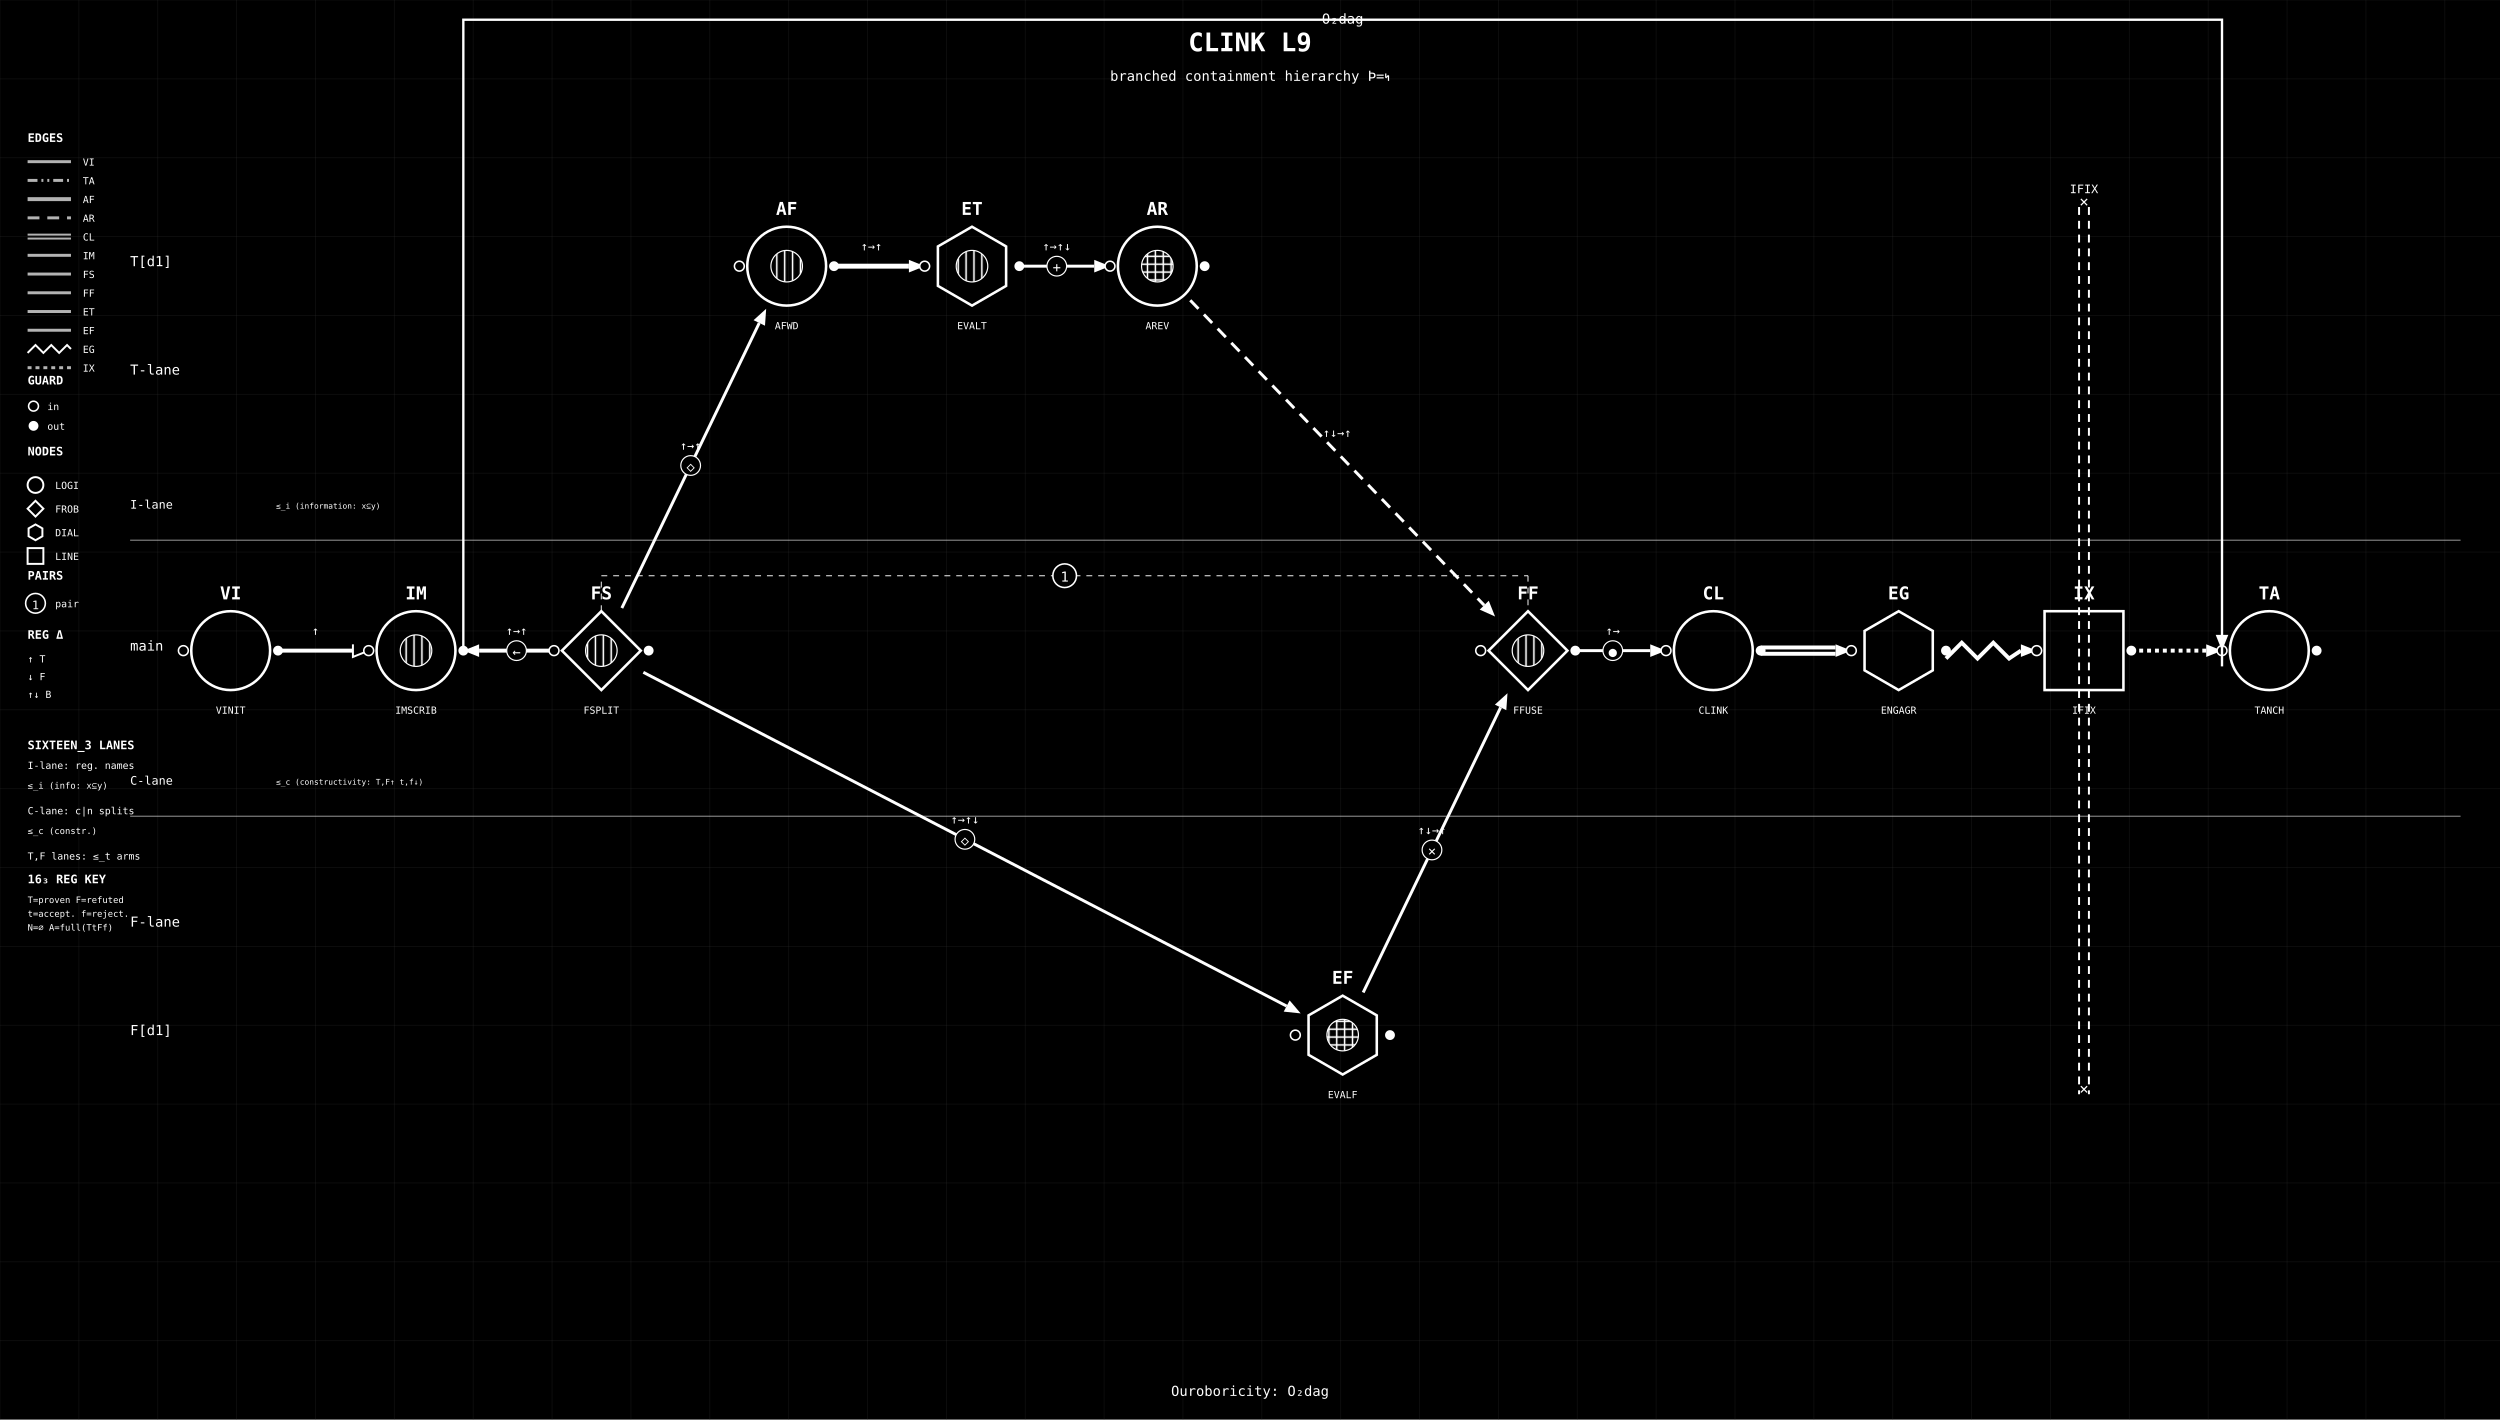
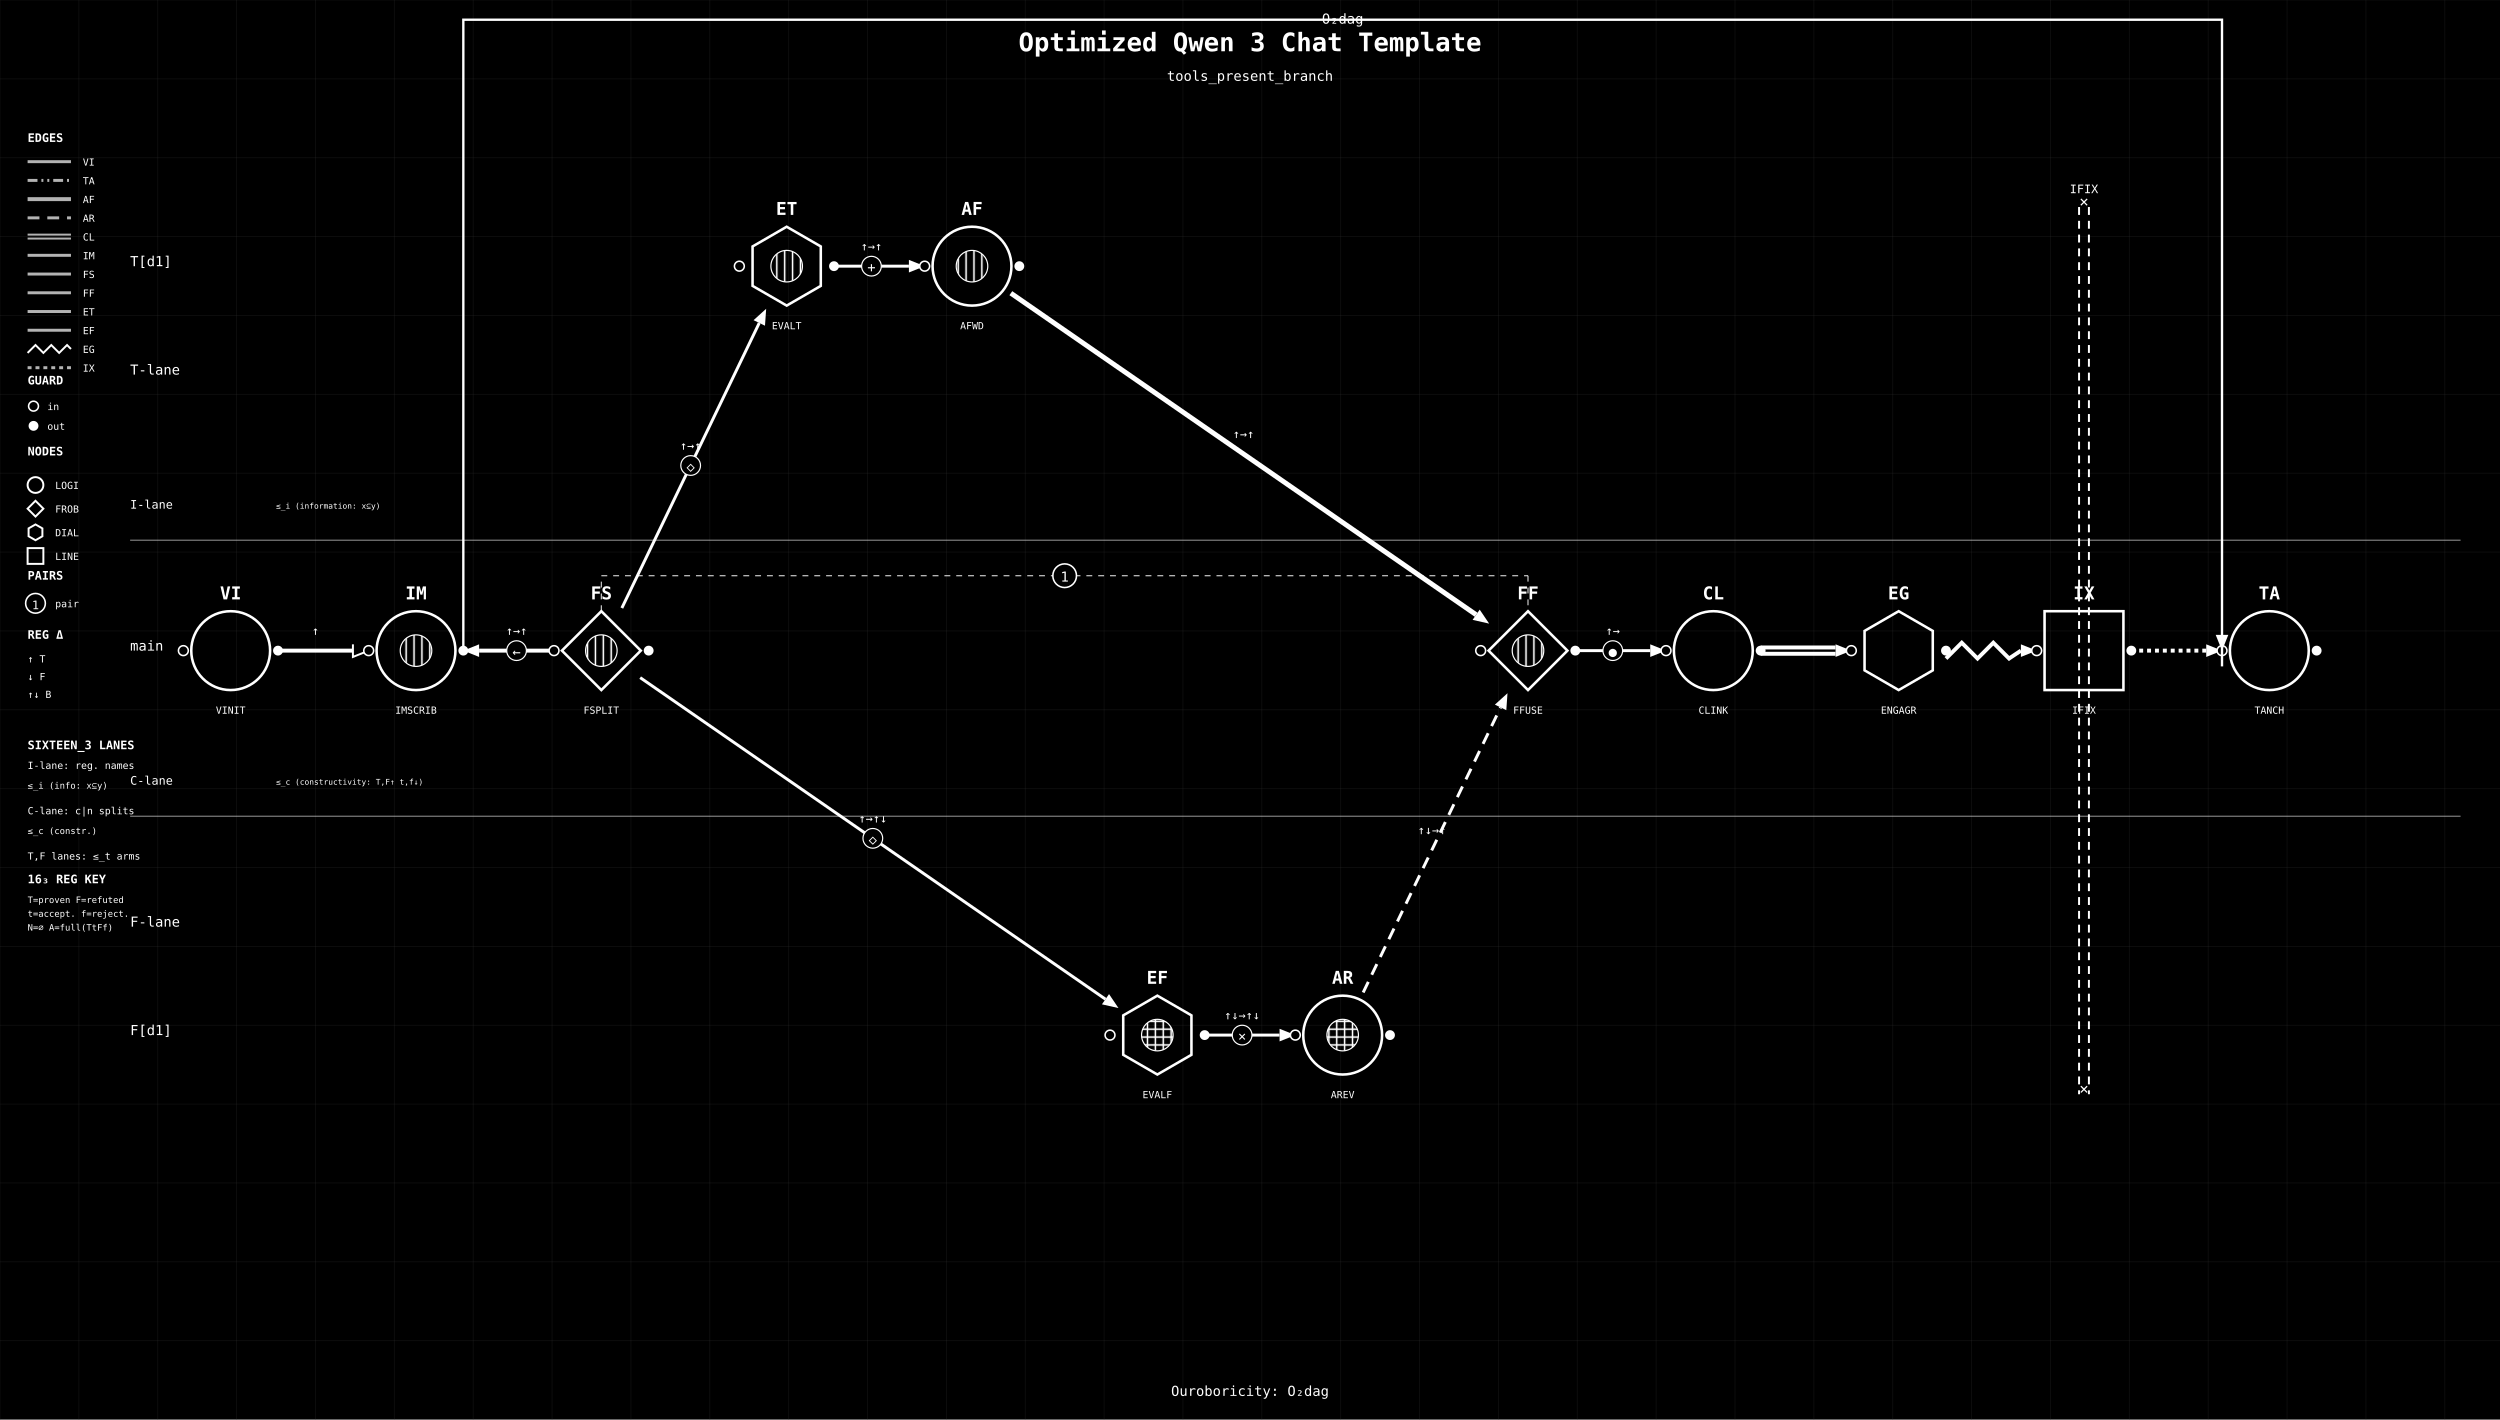
<svg xmlns="http://www.w3.org/2000/svg" viewBox="0 0 1268 720">
  <rect width="1268" height="720" fill="#000000" />
  <defs>
    <pattern id="hatch-T" width="4" height="4" patternUnits="userSpaceOnUse">
      <path d="M2,0 L2,4" stroke="#ffffff" stroke-width="0.8" />
    </pattern>
    <pattern id="hatch-F" width="4" height="4" patternUnits="userSpaceOnUse">
      <path d="M0,2 L4,2" stroke="#ffffff" stroke-width="0.8" />
    </pattern>
    <pattern id="hatch-B" width="4" height="4" patternUnits="userSpaceOnUse">
      <path d="M2,0 L2,4 M0,2 L4,2" stroke="#ffffff" stroke-width="0.8" />
    </pattern>
  </defs>
  <line x1="0.0" y1="0.0" x2="0.0" y2="720.0" stroke="#333333" stroke-width="0.4" opacity="0.3" />
  <line x1="40.0" y1="0.0" x2="40.0" y2="720.0" stroke="#333333" stroke-width="0.4" opacity="0.3" />
  <line x1="80.0" y1="0.0" x2="80.0" y2="720.0" stroke="#333333" stroke-width="0.4" opacity="0.3" />
  <line x1="120.0" y1="0.0" x2="120.0" y2="720.0" stroke="#333333" stroke-width="0.4" opacity="0.3" />
  <line x1="160.0" y1="0.0" x2="160.0" y2="720.0" stroke="#333333" stroke-width="0.4" opacity="0.3" />
  <line x1="200.0" y1="0.0" x2="200.0" y2="720.0" stroke="#333333" stroke-width="0.4" opacity="0.3" />
  <line x1="240.0" y1="0.0" x2="240.0" y2="720.0" stroke="#333333" stroke-width="0.4" opacity="0.3" />
  <line x1="280.0" y1="0.0" x2="280.0" y2="720.0" stroke="#333333" stroke-width="0.4" opacity="0.3" />
  <line x1="320.0" y1="0.0" x2="320.0" y2="720.0" stroke="#333333" stroke-width="0.4" opacity="0.3" />
  <line x1="360.0" y1="0.0" x2="360.0" y2="720.0" stroke="#333333" stroke-width="0.4" opacity="0.3" />
  <line x1="400.0" y1="0.0" x2="400.0" y2="720.0" stroke="#333333" stroke-width="0.4" opacity="0.3" />
  <line x1="440.0" y1="0.0" x2="440.0" y2="720.0" stroke="#333333" stroke-width="0.4" opacity="0.3" />
  <line x1="480.0" y1="0.0" x2="480.0" y2="720.0" stroke="#333333" stroke-width="0.4" opacity="0.3" />
  <line x1="520.0" y1="0.0" x2="520.0" y2="720.0" stroke="#333333" stroke-width="0.4" opacity="0.3" />
  <line x1="560.0" y1="0.0" x2="560.0" y2="720.0" stroke="#333333" stroke-width="0.4" opacity="0.3" />
  <line x1="600.0" y1="0.0" x2="600.0" y2="720.0" stroke="#333333" stroke-width="0.4" opacity="0.3" />
  <line x1="640.0" y1="0.0" x2="640.0" y2="720.0" stroke="#333333" stroke-width="0.4" opacity="0.3" />
  <line x1="680.0" y1="0.0" x2="680.0" y2="720.0" stroke="#333333" stroke-width="0.4" opacity="0.3" />
  <line x1="720.0" y1="0.0" x2="720.0" y2="720.0" stroke="#333333" stroke-width="0.4" opacity="0.3" />
  <line x1="760.0" y1="0.0" x2="760.0" y2="720.0" stroke="#333333" stroke-width="0.4" opacity="0.3" />
  <line x1="800.0" y1="0.0" x2="800.0" y2="720.0" stroke="#333333" stroke-width="0.4" opacity="0.3" />
  <line x1="840.0" y1="0.0" x2="840.0" y2="720.0" stroke="#333333" stroke-width="0.4" opacity="0.3" />
  <line x1="880.0" y1="0.0" x2="880.0" y2="720.0" stroke="#333333" stroke-width="0.4" opacity="0.3" />
  <line x1="920.0" y1="0.0" x2="920.0" y2="720.0" stroke="#333333" stroke-width="0.4" opacity="0.3" />
  <line x1="960.0" y1="0.0" x2="960.0" y2="720.0" stroke="#333333" stroke-width="0.4" opacity="0.3" />
  <line x1="1000.0" y1="0.0" x2="1000.0" y2="720.0" stroke="#333333" stroke-width="0.4" opacity="0.3" />
  <line x1="1040.0" y1="0.0" x2="1040.0" y2="720.0" stroke="#333333" stroke-width="0.4" opacity="0.3" />
  <line x1="1080.0" y1="0.0" x2="1080.0" y2="720.0" stroke="#333333" stroke-width="0.4" opacity="0.3" />
  <line x1="1120.0" y1="0.0" x2="1120.0" y2="720.0" stroke="#333333" stroke-width="0.4" opacity="0.3" />
  <line x1="1160.0" y1="0.0" x2="1160.0" y2="720.0" stroke="#333333" stroke-width="0.4" opacity="0.3" />
  <line x1="1200.0" y1="0.0" x2="1200.0" y2="720.0" stroke="#333333" stroke-width="0.4" opacity="0.3" />
  <line x1="1240.0" y1="0.0" x2="1240.0" y2="720.0" stroke="#333333" stroke-width="0.4" opacity="0.3" />
  <line x1="0.0" y1="0.0" x2="1268.0" y2="0.0" stroke="#333333" stroke-width="0.4" opacity="0.3" />
  <line x1="0.0" y1="40.0" x2="1268.0" y2="40.0" stroke="#333333" stroke-width="0.4" opacity="0.3" />
  <line x1="0.0" y1="80.0" x2="1268.0" y2="80.0" stroke="#333333" stroke-width="0.4" opacity="0.3" />
  <line x1="0.0" y1="120.0" x2="1268.0" y2="120.0" stroke="#333333" stroke-width="0.4" opacity="0.3" />
  <line x1="0.0" y1="160.0" x2="1268.0" y2="160.0" stroke="#333333" stroke-width="0.4" opacity="0.3" />
  <line x1="0.0" y1="200.0" x2="1268.0" y2="200.0" stroke="#333333" stroke-width="0.4" opacity="0.3" />
  <line x1="0.0" y1="240.0" x2="1268.0" y2="240.0" stroke="#333333" stroke-width="0.4" opacity="0.3" />
  <line x1="0.0" y1="280.0" x2="1268.0" y2="280.0" stroke="#333333" stroke-width="0.4" opacity="0.3" />
  <line x1="0.0" y1="320.0" x2="1268.0" y2="320.0" stroke="#333333" stroke-width="0.4" opacity="0.3" />
  <line x1="0.0" y1="360.0" x2="1268.0" y2="360.0" stroke="#333333" stroke-width="0.4" opacity="0.3" />
  <line x1="0.0" y1="400.0" x2="1268.0" y2="400.0" stroke="#333333" stroke-width="0.4" opacity="0.3" />
  <line x1="0.0" y1="440.0" x2="1268.0" y2="440.0" stroke="#333333" stroke-width="0.4" opacity="0.3" />
  <line x1="0.0" y1="480.0" x2="1268.0" y2="480.0" stroke="#333333" stroke-width="0.4" opacity="0.3" />
  <line x1="0.0" y1="520.0" x2="1268.0" y2="520.0" stroke="#333333" stroke-width="0.4" opacity="0.3" />
  <line x1="0.0" y1="560.0" x2="1268.0" y2="560.0" stroke="#333333" stroke-width="0.4" opacity="0.3" />
  <line x1="0.0" y1="600.0" x2="1268.0" y2="600.0" stroke="#333333" stroke-width="0.4" opacity="0.3" />
  <line x1="0.0" y1="640.0" x2="1268.0" y2="640.0" stroke="#333333" stroke-width="0.4" opacity="0.3" />
  <line x1="0.0" y1="680.0" x2="1268.0" y2="680.0" stroke="#333333" stroke-width="0.4" opacity="0.3" />
-   <text x="634.0" y="26.0" fill="#ffffff" font-size="13" text-anchor="middle" font-family="monospace" font-weight="bold">CLINK L9</text>
-   <text x="634.0" y="41.0" fill="#ffffff" font-size="7" text-anchor="middle" font-family="monospace">branched containment hierarchy Þ=𐑰</text>
+   <text x="634.0" y="26.0" fill="#ffffff" font-size="13" text-anchor="middle" font-family="monospace" font-weight="bold">Optimized Qwen 3 Chat Template</text>
+   <text x="634.0" y="41.0" fill="#ffffff" font-size="7" text-anchor="middle" font-family="monospace">tools_present_branch</text>
  <text x="66.0" y="190.0" fill="#ffffff" font-size="7" text-anchor="start" font-family="monospace">T-lane</text>
  <text x="66.0" y="135.0" fill="#ffffff" font-size="7" text-anchor="start" font-family="monospace">T[d1]</text>
  <text x="66.0" y="470.0" fill="#ffffff" font-size="7" text-anchor="start" font-family="monospace">F-lane</text>
  <text x="66.0" y="525.0" fill="#ffffff" font-size="7" text-anchor="start" font-family="monospace">F[d1]</text>
  <text x="66.0" y="330.0" fill="#ffffff" font-size="7" text-anchor="start" font-family="monospace">main</text>
  <text x="66.0" y="258.0" fill="#ffffff" font-size="6" text-anchor="start" font-family="monospace">I-lane</text>
  <text x="140.0" y="258.0" fill="#ffffff" font-size="4" text-anchor="start" font-family="monospace">≤_i (information: x⊆y)</text>
  <line x1="66.0" y1="274.0" x2="1248.0" y2="274.0" stroke="#ffffff" stroke-width="0.6" opacity="0.5" />
  <text x="66.0" y="398.0" fill="#ffffff" font-size="6" text-anchor="start" font-family="monospace">C-lane</text>
  <text x="140.0" y="398.0" fill="#ffffff" font-size="4" text-anchor="start" font-family="monospace">≤_c (constructivity: T,F↑ t,f↓)</text>
  <line x1="66.0" y1="414.0" x2="1248.0" y2="414.0" stroke="#ffffff" stroke-width="0.6" opacity="0.5" />
  <line x1="1054.5" y1="105.0" x2="1054.5" y2="555.0" stroke="#ffffff" stroke-width="1.0" opacity="1.0" stroke-dasharray="4,3" />
  <line x1="1059.5" y1="105.0" x2="1059.5" y2="555.0" stroke="#ffffff" stroke-width="1.0" opacity="1.0" stroke-dasharray="4,3" />
  <text x="1057.0" y="105.0" fill="#ffffff" font-size="8" text-anchor="middle" font-family="monospace">×</text>
  <text x="1057.0" y="555.0" fill="#ffffff" font-size="8" text-anchor="middle" font-family="monospace">×</text>
  <text x="1057.0" y="98.0" fill="#ffffff" font-size="6" text-anchor="middle" font-family="monospace">IFIX</text>
  <line x1="305.0" y1="310.0" x2="305.0" y2="292.0" stroke="#ffffff" stroke-width="0.6" opacity="0.8" stroke-dasharray="3,3" />
  <line x1="305.0" y1="292.0" x2="775.0" y2="292.0" stroke="#ffffff" stroke-width="0.6" opacity="0.8" stroke-dasharray="3,3" />
  <line x1="775.0" y1="292.0" x2="775.0" y2="310.0" stroke="#ffffff" stroke-width="0.6" opacity="0.8" stroke-dasharray="3,3" />
  <circle cx="540.0" cy="292.0" r="6" fill="#000000" stroke="#ffffff" stroke-width="0.8" />
  <text x="540.0" y="295.0" fill="#ffffff" font-size="7" text-anchor="middle" font-family="monospace">1</text>
  <line x1="315.4" y1="308.4" x2="385.1" y2="163.8" stroke="#ffffff" stroke-width="1.5" opacity="1.0" />
  <polygon points="388.6,156.6 388.0,165.2 382.2,162.4" fill="#ffffff" />
  <circle cx="350.3" cy="236.1" r="5" fill="#000000" stroke="#ffffff" stroke-width="0.6" />
  <text x="350.3" y="239.1" fill="#ffffff" font-size="7" text-anchor="middle" font-family="monospace">◇</text>
  <text x="350.3" y="228.1" fill="#ffffff" font-size="6" text-anchor="middle" font-family="monospace">↑→↑</text>
-   <line x1="423.0" y1="135.0" x2="461.0" y2="135.0" stroke="#ffffff" stroke-width="2.5" opacity="1.0" />
+   <line x1="423.0" y1="135.0" x2="461.0" y2="135.0" stroke="#ffffff" stroke-width="1.5" opacity="1.0" />
  <polygon points="469.0,135.0 461.0,138.2 461.0,131.8" fill="#ffffff" />
+   <circle cx="442.0" cy="135.0" r="5" fill="#000000" stroke="#ffffff" stroke-width="0.6" />
+   <text x="442.0" y="138.0" fill="#ffffff" font-size="7" text-anchor="middle" font-family="monospace">+</text>
  <text x="442.0" y="127.0" fill="#ffffff" font-size="6" text-anchor="middle" font-family="monospace">↑→↑</text>
-   <line x1="517.0" y1="135.0" x2="555.0" y2="135.0" stroke="#ffffff" stroke-width="1.5" opacity="1.0" />
-   <polygon points="563.0,135.0 555.0,138.2 555.0,131.8" fill="#ffffff" />
-   <circle cx="536.0" cy="135.0" r="5" fill="#000000" stroke="#ffffff" stroke-width="0.6" />
-   <text x="536.0" y="138.0" fill="#ffffff" font-size="7" text-anchor="middle" font-family="monospace">+</text>
-   <text x="536.0" y="127.0" fill="#ffffff" font-size="6" text-anchor="middle" font-family="monospace">↑→↑↓</text>
-   <line x1="603.7" y1="152.3" x2="752.8" y2="307.0" stroke="#ffffff" stroke-width="1.5" opacity="1.0" stroke-dasharray="6,4" />
-   <polygon points="758.3,312.7 750.5,309.2 755.1,304.7" fill="#ffffff" />
-   <text x="678.2" y="221.6" fill="#ffffff" font-size="6" text-anchor="middle" font-family="monospace">↑↓→↑</text>
-   <line x1="326.3" y1="341.0" x2="652.6" y2="510.3" stroke="#ffffff" stroke-width="1.5" opacity="1.0" />
-   <polygon points="659.7,514.0 651.1,513.1 654.1,507.4" fill="#ffffff" />
-   <circle cx="489.4" cy="425.7" r="5" fill="#000000" stroke="#ffffff" stroke-width="0.6" />
-   <text x="489.4" y="428.7" fill="#ffffff" font-size="7" text-anchor="middle" font-family="monospace">◇</text>
-   <text x="489.4" y="417.7" fill="#ffffff" font-size="6" text-anchor="middle" font-family="monospace">↑→↑↓</text>
-   <line x1="691.4" y1="503.4" x2="761.1" y2="358.8" stroke="#ffffff" stroke-width="1.5" opacity="1.0" />
+   <line x1="512.7" y1="148.7" x2="748.7" y2="311.8" stroke="#ffffff" stroke-width="2.5" opacity="1.0" />
+   <polygon points="755.3,316.3 746.9,314.4 750.5,309.2" fill="#ffffff" />
+   <text x="630.7" y="222.2" fill="#ffffff" font-size="6" text-anchor="middle" font-family="monospace">↑→↑</text>
+   <line x1="324.7" y1="343.7" x2="560.7" y2="506.8" stroke="#ffffff" stroke-width="1.5" opacity="1.0" />
+   <polygon points="567.3,511.3 558.9,509.4 562.5,504.2" fill="#ffffff" />
+   <circle cx="442.7" cy="425.2" r="5" fill="#000000" stroke="#ffffff" stroke-width="0.6" />
+   <text x="442.7" y="428.2" fill="#ffffff" font-size="7" text-anchor="middle" font-family="monospace">◇</text>
+   <text x="442.7" y="417.2" fill="#ffffff" font-size="6" text-anchor="middle" font-family="monospace">↑→↑↓</text>
+   <line x1="611.0" y1="525.0" x2="649.0" y2="525.0" stroke="#ffffff" stroke-width="1.5" opacity="1.0" />
+   <polygon points="657.0,525.0 649.0,528.2 649.0,521.8" fill="#ffffff" />
+   <circle cx="630.0" cy="525.0" r="5" fill="#000000" stroke="#ffffff" stroke-width="0.6" />
+   <text x="630.0" y="528.0" fill="#ffffff" font-size="7" text-anchor="middle" font-family="monospace">×</text>
+   <text x="630.0" y="517.0" fill="#ffffff" font-size="6" text-anchor="middle" font-family="monospace">↑↓→↑↓</text>
+   <line x1="691.4" y1="503.4" x2="761.1" y2="358.8" stroke="#ffffff" stroke-width="1.5" opacity="1.0" stroke-dasharray="6,4" />
  <polygon points="764.6,351.6 764.0,360.2 758.2,357.4" fill="#ffffff" />
-   <circle cx="726.3" cy="431.1" r="5" fill="#000000" stroke="#ffffff" stroke-width="0.6" />
-   <text x="726.3" y="434.1" fill="#ffffff" font-size="7" text-anchor="middle" font-family="monospace">×</text>
  <text x="726.3" y="423.1" fill="#ffffff" font-size="6" text-anchor="middle" font-family="monospace">↑↓→↑</text>
  <line x1="141.0" y1="330.0" x2="179.0" y2="330.0" stroke="#ffffff" stroke-width="2.0" opacity="1.0" />
  <polyline points="187.0,330.0 179.0,333.2 179.0,326.8" fill="none" stroke="#ffffff" stroke-width="1.0" />
  <text x="160.0" y="322.0" fill="#ffffff" font-size="6" text-anchor="middle" font-family="monospace">↑</text>
  <line x1="243.0" y1="330.0" x2="281.0" y2="330.0" stroke="#ffffff" stroke-width="2.0" opacity="1.0" />
  <polygon points="235.0,330.0 243.0,326.8 243.0,333.2" fill="#ffffff" />
  <circle cx="262.0" cy="330.0" r="5" fill="#000000" stroke="#ffffff" stroke-width="0.6" />
  <text x="262.0" y="333.0" fill="#ffffff" font-size="7" text-anchor="middle" font-family="monospace">←</text>
  <text x="262.0" y="322.0" fill="#ffffff" font-size="6" text-anchor="middle" font-family="monospace">↑→↑</text>
  <line x1="893.0" y1="328.4" x2="931.0" y2="328.4" stroke="#ffffff" stroke-width="2.0" opacity="1.0" />
  <line x1="893.0" y1="331.6" x2="931.0" y2="331.6" stroke="#ffffff" stroke-width="2.0" opacity="1.0" />
  <polygon points="939.0,330.0 931.0,333.2 931.0,326.8" fill="#ffffff" />
  <polyline points="987.0,334.0 995.0,326.0 1003.0,334.0 1011.0,326.0 1019.0,334.0 1025.0,330.0" fill="none" stroke="#ffffff" stroke-width="2.0" />
  <polygon points="1033.0,330.0 1025.0,333.2 1025.0,326.8" fill="#ffffff" />
  <line x1="1081.0" y1="330.0" x2="1119.0" y2="330.0" stroke="#ffffff" stroke-width="2.0" opacity="1.0" stroke-dasharray="2,2" />
  <polygon points="1127.0,330.0 1119.0,333.2 1119.0,326.8" fill="#ffffff" />
  <line x1="799.0" y1="330.0" x2="837.0" y2="330.0" stroke="#ffffff" stroke-width="1.5" opacity="1.0" />
  <polygon points="845.0,330.0 837.0,333.2 837.0,326.8" fill="#ffffff" />
  <circle cx="818.0" cy="330.0" r="5" fill="#000000" stroke="#ffffff" stroke-width="0.6" />
  <text x="818.0" y="333.0" fill="#ffffff" font-size="7" text-anchor="middle" font-family="monospace">●</text>
  <text x="818.0" y="322.0" fill="#ffffff" font-size="6" text-anchor="middle" font-family="monospace">↑→</text>
  <circle fill="none" stroke="#ffffff" stroke-width="1.3" cx="117.0" cy="330.0" r="20.0" />
  <circle cx="93.0" cy="330.0" r="2.5" fill="#000000" stroke="#ffffff" stroke-width="0.8" />
  <circle cx="141.0" cy="330.0" r="2.5" fill="#ffffff" />
  <text x="117.0" y="304.0" fill="#ffffff" font-size="9" text-anchor="middle" font-family="monospace" font-weight="bold">VI</text>
  <text x="117.0" y="362.0" fill="#ffffff" font-size="5" text-anchor="middle" font-family="monospace">VINIT</text>
  <circle fill="none" stroke="#ffffff" stroke-width="1.3" cx="211.0" cy="330.0" r="20.0" />
  <circle cx="211.0" cy="330.0" r="8" fill="url(#hatch-T)" stroke="#ffffff" stroke-width="0.6" />
  <circle cx="187.0" cy="330.0" r="2.5" fill="#000000" stroke="#ffffff" stroke-width="0.8" />
  <circle cx="235.0" cy="330.0" r="2.5" fill="#ffffff" />
  <text x="211.0" y="304.0" fill="#ffffff" font-size="9" text-anchor="middle" font-family="monospace" font-weight="bold">IM</text>
  <text x="211.0" y="362.0" fill="#ffffff" font-size="5" text-anchor="middle" font-family="monospace">IMSCRIB</text>
  <polygon fill="none" stroke="#ffffff" stroke-width="1.3" points="305.0,310.0 325.0,330 305.0,350.0 285.0,330" />
  <circle cx="305.0" cy="330.0" r="8" fill="url(#hatch-T)" stroke="#ffffff" stroke-width="0.6" />
  <circle cx="281.0" cy="330.0" r="2.5" fill="#000000" stroke="#ffffff" stroke-width="0.8" />
  <circle cx="329.0" cy="330.0" r="2.5" fill="#ffffff" />
  <text x="305.0" y="304.0" fill="#ffffff" font-size="9" text-anchor="middle" font-family="monospace" font-weight="bold">FS</text>
  <text x="305.0" y="362.0" fill="#ffffff" font-size="5" text-anchor="middle" font-family="monospace">FSPLIT</text>
-   <circle fill="none" stroke="#ffffff" stroke-width="1.3" cx="399.0" cy="135.0" r="20.0" />
+   <polygon fill="none" stroke="#ffffff" stroke-width="1.3" points="416.3,145.0 399.0,155.0 381.7,145.0 381.7,125.0 399.0,115.0 416.3,125.0" />
  <circle cx="399.0" cy="135.0" r="8" fill="url(#hatch-T)" stroke="#ffffff" stroke-width="0.6" />
  <circle cx="375.0" cy="135.0" r="2.5" fill="#000000" stroke="#ffffff" stroke-width="0.8" />
  <circle cx="423.0" cy="135.0" r="2.5" fill="#ffffff" />
-   <text x="399.0" y="109.0" fill="#ffffff" font-size="9" text-anchor="middle" font-family="monospace" font-weight="bold">AF</text>
-   <text x="399.0" y="167.0" fill="#ffffff" font-size="5" text-anchor="middle" font-family="monospace">AFWD</text>
-   <polygon fill="none" stroke="#ffffff" stroke-width="1.3" points="510.3,145.0 493.0,155.0 475.7,145.0 475.7,125.0 493.0,115.0 510.3,125.0" />
+   <text x="399.0" y="109.0" fill="#ffffff" font-size="9" text-anchor="middle" font-family="monospace" font-weight="bold">ET</text>
+   <text x="399.0" y="167.0" fill="#ffffff" font-size="5" text-anchor="middle" font-family="monospace">EVALT</text>
+   <circle fill="none" stroke="#ffffff" stroke-width="1.3" cx="493.0" cy="135.0" r="20.0" />
  <circle cx="493.0" cy="135.0" r="8" fill="url(#hatch-T)" stroke="#ffffff" stroke-width="0.6" />
  <circle cx="469.0" cy="135.0" r="2.5" fill="#000000" stroke="#ffffff" stroke-width="0.8" />
  <circle cx="517.0" cy="135.0" r="2.5" fill="#ffffff" />
-   <text x="493.0" y="109.0" fill="#ffffff" font-size="9" text-anchor="middle" font-family="monospace" font-weight="bold">ET</text>
-   <text x="493.0" y="167.0" fill="#ffffff" font-size="5" text-anchor="middle" font-family="monospace">EVALT</text>
-   <circle fill="none" stroke="#ffffff" stroke-width="1.3" cx="587.0" cy="135.0" r="20.0" />
-   <circle cx="587.0" cy="135.0" r="8" fill="url(#hatch-B)" stroke="#ffffff" stroke-width="0.6" />
-   <circle cx="563.0" cy="135.0" r="2.5" fill="#000000" stroke="#ffffff" stroke-width="0.8" />
-   <circle cx="611.0" cy="135.0" r="2.5" fill="#ffffff" />
-   <text x="587.0" y="109.0" fill="#ffffff" font-size="9" text-anchor="middle" font-family="monospace" font-weight="bold">AR</text>
-   <text x="587.0" y="167.0" fill="#ffffff" font-size="5" text-anchor="middle" font-family="monospace">AREV</text>
-   <polygon fill="none" stroke="#ffffff" stroke-width="1.3" points="698.3,535.0 681.0,545.0 663.7,535.0 663.7,515.0 681.0,505.0 698.3,515.0" />
+   <text x="493.0" y="109.0" fill="#ffffff" font-size="9" text-anchor="middle" font-family="monospace" font-weight="bold">AF</text>
+   <text x="493.0" y="167.0" fill="#ffffff" font-size="5" text-anchor="middle" font-family="monospace">AFWD</text>
+   <polygon fill="none" stroke="#ffffff" stroke-width="1.3" points="604.3,535.0 587.0,545.0 569.7,535.0 569.7,515.0 587.0,505.0 604.3,515.0" />
+   <circle cx="587.0" cy="525.0" r="8" fill="url(#hatch-B)" stroke="#ffffff" stroke-width="0.6" />
+   <circle cx="563.0" cy="525.0" r="2.5" fill="#000000" stroke="#ffffff" stroke-width="0.8" />
+   <circle cx="611.0" cy="525.0" r="2.5" fill="#ffffff" />
+   <text x="587.0" y="499.0" fill="#ffffff" font-size="9" text-anchor="middle" font-family="monospace" font-weight="bold">EF</text>
+   <text x="587.0" y="557.0" fill="#ffffff" font-size="5" text-anchor="middle" font-family="monospace">EVALF</text>
+   <circle fill="none" stroke="#ffffff" stroke-width="1.3" cx="681.0" cy="525.0" r="20.0" />
  <circle cx="681.0" cy="525.0" r="8" fill="url(#hatch-B)" stroke="#ffffff" stroke-width="0.6" />
  <circle cx="657.0" cy="525.0" r="2.5" fill="#000000" stroke="#ffffff" stroke-width="0.8" />
  <circle cx="705.0" cy="525.0" r="2.5" fill="#ffffff" />
-   <text x="681.0" y="499.0" fill="#ffffff" font-size="9" text-anchor="middle" font-family="monospace" font-weight="bold">EF</text>
-   <text x="681.0" y="557.0" fill="#ffffff" font-size="5" text-anchor="middle" font-family="monospace">EVALF</text>
+   <text x="681.0" y="499.0" fill="#ffffff" font-size="9" text-anchor="middle" font-family="monospace" font-weight="bold">AR</text>
+   <text x="681.0" y="557.0" fill="#ffffff" font-size="5" text-anchor="middle" font-family="monospace">AREV</text>
  <polygon fill="none" stroke="#ffffff" stroke-width="1.3" points="775.0,310.0 795.0,330 775.0,350.0 755.0,330" />
  <circle cx="775.0" cy="330.0" r="8" fill="url(#hatch-T)" stroke="#ffffff" stroke-width="0.6" />
  <circle cx="751.0" cy="330.0" r="2.5" fill="#000000" stroke="#ffffff" stroke-width="0.8" />
  <circle cx="799.0" cy="330.0" r="2.5" fill="#ffffff" />
  <text x="775.0" y="304.0" fill="#ffffff" font-size="9" text-anchor="middle" font-family="monospace" font-weight="bold">FF</text>
  <text x="775.0" y="362.0" fill="#ffffff" font-size="5" text-anchor="middle" font-family="monospace">FFUSE</text>
  <circle fill="none" stroke="#ffffff" stroke-width="1.3" cx="869.0" cy="330.0" r="20.0" />
  <circle cx="845.0" cy="330.0" r="2.5" fill="#000000" stroke="#ffffff" stroke-width="0.8" />
  <circle cx="893.0" cy="330.0" r="2.5" fill="#ffffff" />
  <text x="869.0" y="304.0" fill="#ffffff" font-size="9" text-anchor="middle" font-family="monospace" font-weight="bold">CL</text>
  <text x="869.0" y="362.0" fill="#ffffff" font-size="5" text-anchor="middle" font-family="monospace">CLINK</text>
  <polygon fill="none" stroke="#ffffff" stroke-width="1.3" points="980.3,340.0 963.0,350.0 945.7,340.0 945.7,320.0 963.0,310.0 980.3,320.0" />
  <circle cx="939.0" cy="330.0" r="2.5" fill="#000000" stroke="#ffffff" stroke-width="0.8" />
  <circle cx="987.0" cy="330.0" r="2.5" fill="#ffffff" />
  <text x="963.0" y="304.0" fill="#ffffff" font-size="9" text-anchor="middle" font-family="monospace" font-weight="bold">EG</text>
  <text x="963.0" y="362.0" fill="#ffffff" font-size="5" text-anchor="middle" font-family="monospace">ENGAGR</text>
  <rect fill="none" stroke="#ffffff" stroke-width="1.3" x="1037.0" y="310.0" width="40.0" height="40.0" />
  <circle cx="1033.0" cy="330.0" r="2.5" fill="#000000" stroke="#ffffff" stroke-width="0.8" />
  <circle cx="1081.0" cy="330.0" r="2.5" fill="#ffffff" />
  <text x="1057.0" y="304.0" fill="#ffffff" font-size="9" text-anchor="middle" font-family="monospace" font-weight="bold">IX</text>
  <text x="1057.0" y="362.0" fill="#ffffff" font-size="5" text-anchor="middle" font-family="monospace">IFIX</text>
  <circle fill="none" stroke="#ffffff" stroke-width="1.3" cx="1151.0" cy="330.0" r="20.0" />
  <circle cx="1127.0" cy="330.0" r="2.5" fill="#000000" stroke="#ffffff" stroke-width="0.8" />
  <circle cx="1175.0" cy="330.0" r="2.5" fill="#ffffff" />
  <text x="1151.0" y="304.0" fill="#ffffff" font-size="9" text-anchor="middle" font-family="monospace" font-weight="bold">TA</text>
  <text x="1151.0" y="362.0" fill="#ffffff" font-size="5" text-anchor="middle" font-family="monospace">TANCH</text>
  <text x="14.0" y="72.0" fill="#ffffff" font-size="6" text-anchor="start" font-family="monospace" font-weight="bold">EDGES</text>
  <line x1="14.0" y1="82.0" x2="36.0" y2="82.0" stroke="#ffffff" stroke-width="1.5" opacity="0.7" />
  <text x="42.0" y="84.0" fill="#ffffff" font-size="5" text-anchor="start" font-family="monospace">VI</text>
  <line x1="14.0" y1="91.5" x2="36.0" y2="91.5" stroke="#ffffff" stroke-width="1.5" opacity="0.7" stroke-dasharray="5,2,1,2,1,2" />
  <text x="42.0" y="93.5" fill="#ffffff" font-size="5" text-anchor="start" font-family="monospace">TA</text>
  <line x1="14.0" y1="101.0" x2="36.0" y2="101.0" stroke="#ffffff" stroke-width="2.0" opacity="0.7" />
  <text x="42.0" y="103.0" fill="#ffffff" font-size="5" text-anchor="start" font-family="monospace">AF</text>
  <line x1="14.0" y1="110.5" x2="36.0" y2="110.5" stroke="#ffffff" stroke-width="1.5" opacity="0.7" stroke-dasharray="6,4" />
  <text x="42.0" y="112.5" fill="#ffffff" font-size="5" text-anchor="start" font-family="monospace">AR</text>
  <line x1="14.0" y1="119.0" x2="36.0" y2="119.0" stroke="#ffffff" stroke-width="1.0" opacity="0.7" />
  <line x1="14.0" y1="121.0" x2="36.0" y2="121.0" stroke="#ffffff" stroke-width="1.0" opacity="0.7" />
  <text x="42.0" y="122.0" fill="#ffffff" font-size="5" text-anchor="start" font-family="monospace">CL</text>
  <line x1="14.0" y1="129.5" x2="36.0" y2="129.5" stroke="#ffffff" stroke-width="1.5" opacity="0.7" />
  <text x="42.0" y="131.5" fill="#ffffff" font-size="5" text-anchor="start" font-family="monospace">IM</text>
  <line x1="14.0" y1="139.0" x2="36.0" y2="139.0" stroke="#ffffff" stroke-width="1.5" opacity="0.7" />
  <text x="42.0" y="141.0" fill="#ffffff" font-size="5" text-anchor="start" font-family="monospace">FS</text>
  <line x1="14.0" y1="148.5" x2="36.0" y2="148.5" stroke="#ffffff" stroke-width="1.5" opacity="0.7" />
  <text x="42.0" y="150.5" fill="#ffffff" font-size="5" text-anchor="start" font-family="monospace">FF</text>
  <line x1="14.0" y1="158.0" x2="36.0" y2="158.0" stroke="#ffffff" stroke-width="1.5" opacity="0.7" />
  <text x="42.0" y="160.0" fill="#ffffff" font-size="5" text-anchor="start" font-family="monospace">ET</text>
  <line x1="14.0" y1="167.5" x2="36.0" y2="167.5" stroke="#ffffff" stroke-width="1.5" opacity="0.7" />
  <text x="42.0" y="169.5" fill="#ffffff" font-size="5" text-anchor="start" font-family="monospace">EF</text>
  <polyline points="14.0,179.0 18.0,175.0 22.0,179.0 26.0,175.0 30.0,179.0 34.0,175.0 36.0,177.0" fill="none" stroke="#ffffff" stroke-width="1.0" />
  <text x="42.0" y="179.0" fill="#ffffff" font-size="5" text-anchor="start" font-family="monospace">EG</text>
  <line x1="14.0" y1="186.5" x2="36.0" y2="186.5" stroke="#ffffff" stroke-width="1.5" opacity="0.7" stroke-dasharray="2,2" />
  <text x="42.0" y="188.5" fill="#ffffff" font-size="5" text-anchor="start" font-family="monospace">IX</text>
  <text x="14.0" y="195.0" fill="#ffffff" font-size="6" text-anchor="start" font-family="monospace" font-weight="bold">GUARD</text>
  <circle cx="17" cy="206" r="2.5" fill="#000000" stroke="#ffffff" stroke-width="0.8" />
  <text x="24.0" y="208.0" fill="#ffffff" font-size="5" text-anchor="start" font-family="monospace">in</text>
  <circle cx="17" cy="216" r="2.5" fill="#ffffff" />
  <text x="24.0" y="218.0" fill="#ffffff" font-size="5" text-anchor="start" font-family="monospace">out</text>
  <text x="14.0" y="231.0" fill="#ffffff" font-size="6" text-anchor="start" font-family="monospace" font-weight="bold">NODES</text>
  <circle fill="none" stroke="#ffffff" stroke-width="1.0" cx="18.0" cy="246.0" r="4.0" />
  <text x="28.0" y="248.0" fill="#ffffff" font-size="5" text-anchor="start" font-family="monospace">LOGI</text>
  <polygon fill="none" stroke="#ffffff" stroke-width="1.0" points="18,254.0 22.0,258 18,262.0 14.0,258" />
  <text x="28.0" y="260.0" fill="#ffffff" font-size="5" text-anchor="start" font-family="monospace">FROB</text>
  <polygon fill="none" stroke="#ffffff" stroke-width="1.0" points="21.5,272.0 18.0,274.0 14.5,272.0 14.5,268.0 18.0,266.0 21.5,268.0" />
  <text x="28.0" y="272.0" fill="#ffffff" font-size="5" text-anchor="start" font-family="monospace">DIAL</text>
  <rect fill="none" stroke="#ffffff" stroke-width="1.0" x="14.0" y="278.0" width="8.0" height="8.0" />
  <text x="28.0" y="284.0" fill="#ffffff" font-size="5" text-anchor="start" font-family="monospace">LINE</text>
  <text x="14.0" y="294.0" fill="#ffffff" font-size="6" text-anchor="start" font-family="monospace" font-weight="bold">PAIRS</text>
  <circle cx="18" cy="306" r="5" fill="#000000" stroke="#ffffff" stroke-width="0.8" />
  <text x="18.0" y="309.0" fill="#ffffff" font-size="6" text-anchor="middle" font-family="monospace">1</text>
  <text x="28.0" y="308.0" fill="#ffffff" font-size="5" text-anchor="start" font-family="monospace">pair</text>
  <text x="14.0" y="324.0" fill="#ffffff" font-size="6" text-anchor="start" font-family="monospace" font-weight="bold">REG Δ</text>
  <text x="14.0" y="336.0" fill="#ffffff" font-size="5" text-anchor="start" font-family="monospace">↑ T</text>
  <text x="14.0" y="345.0" fill="#ffffff" font-size="5" text-anchor="start" font-family="monospace">↓ F</text>
  <text x="14.0" y="354.0" fill="#ffffff" font-size="5" text-anchor="start" font-family="monospace">↑↓ B</text>
  <text x="14.0" y="380.0" fill="#ffffff" font-size="6" text-anchor="start" font-family="monospace" font-weight="bold">SIXTEEN_3 LANES</text>
  <text x="14.0" y="390.0" fill="#ffffff" font-size="5" text-anchor="start" font-family="monospace">I-lane: reg. names</text>
  <text x="14.0" y="400.0" fill="#ffffff" font-size="4.5" text-anchor="start" font-family="monospace">  ≤_i (info: x⊆y)</text>
  <text x="14.0" y="413.0" fill="#ffffff" font-size="5" text-anchor="start" font-family="monospace">C-lane: c|n splits</text>
  <text x="14.0" y="423.0" fill="#ffffff" font-size="4.5" text-anchor="start" font-family="monospace">  ≤_c (constr.)</text>
  <text x="14.0" y="436.0" fill="#ffffff" font-size="5" text-anchor="start" font-family="monospace">T,F lanes: ≤_t arms</text>
  <text x="14.0" y="448.0" fill="#ffffff" font-size="6" text-anchor="start" font-family="monospace" font-weight="bold">16₃ REG KEY</text>
  <text x="14.0" y="458.0" fill="#ffffff" font-size="4.5" text-anchor="start" font-family="monospace">T=proven F=refuted</text>
  <text x="14.0" y="465.0" fill="#ffffff" font-size="4.5" text-anchor="start" font-family="monospace">t=accept. f=reject.</text>
  <text x="14.0" y="472.0" fill="#ffffff" font-size="4.5" text-anchor="start" font-family="monospace">N=∅ A=full(TtFf)</text>
  <text x="634.0" y="708.0" fill="#ffffff" font-size="7" text-anchor="middle" font-family="monospace">Ouroboricity: O₂dag</text>
  <path d="M 235.0,330.0 L 235.0,10.0 L 1127.0,10.0 L 1127.0,338.0" fill="none" stroke="#ffffff" stroke-width="1.2" />
  <polygon points="1127.0,330.0 1123.8,322.0 1130.2,322.0" fill="#ffffff" />
  <text x="681.0" y="12.0" fill="#ffffff" font-size="7" text-anchor="middle" font-family="monospace">O₂dag</text>
</svg>
